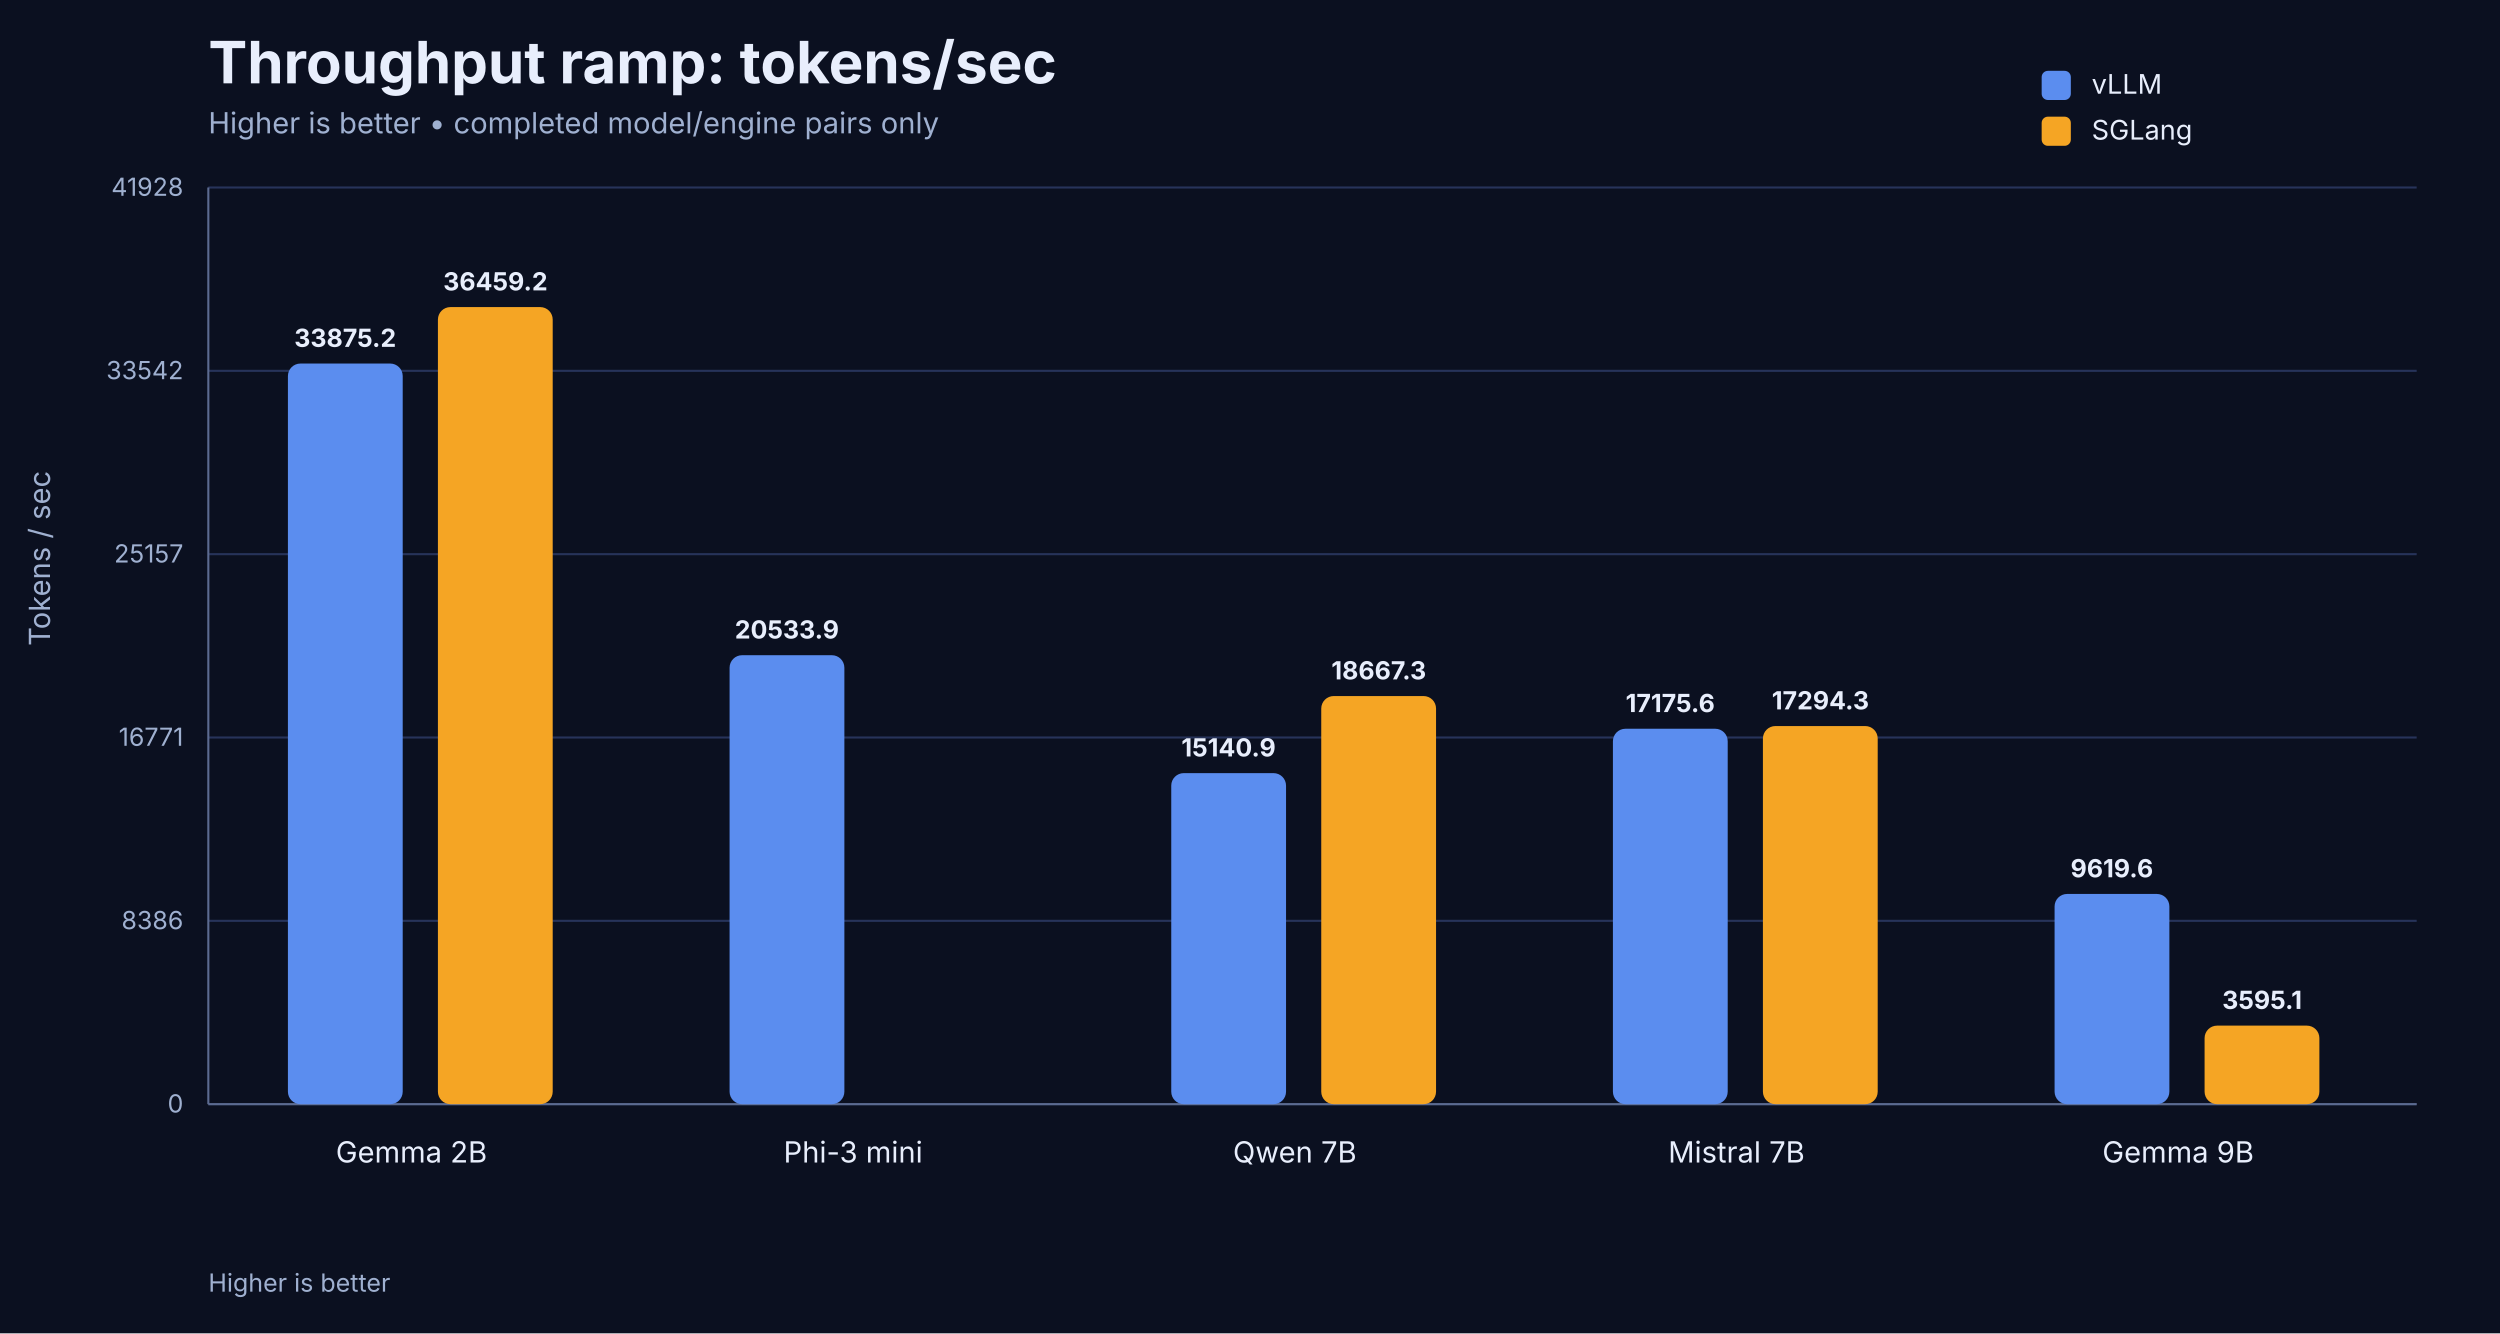
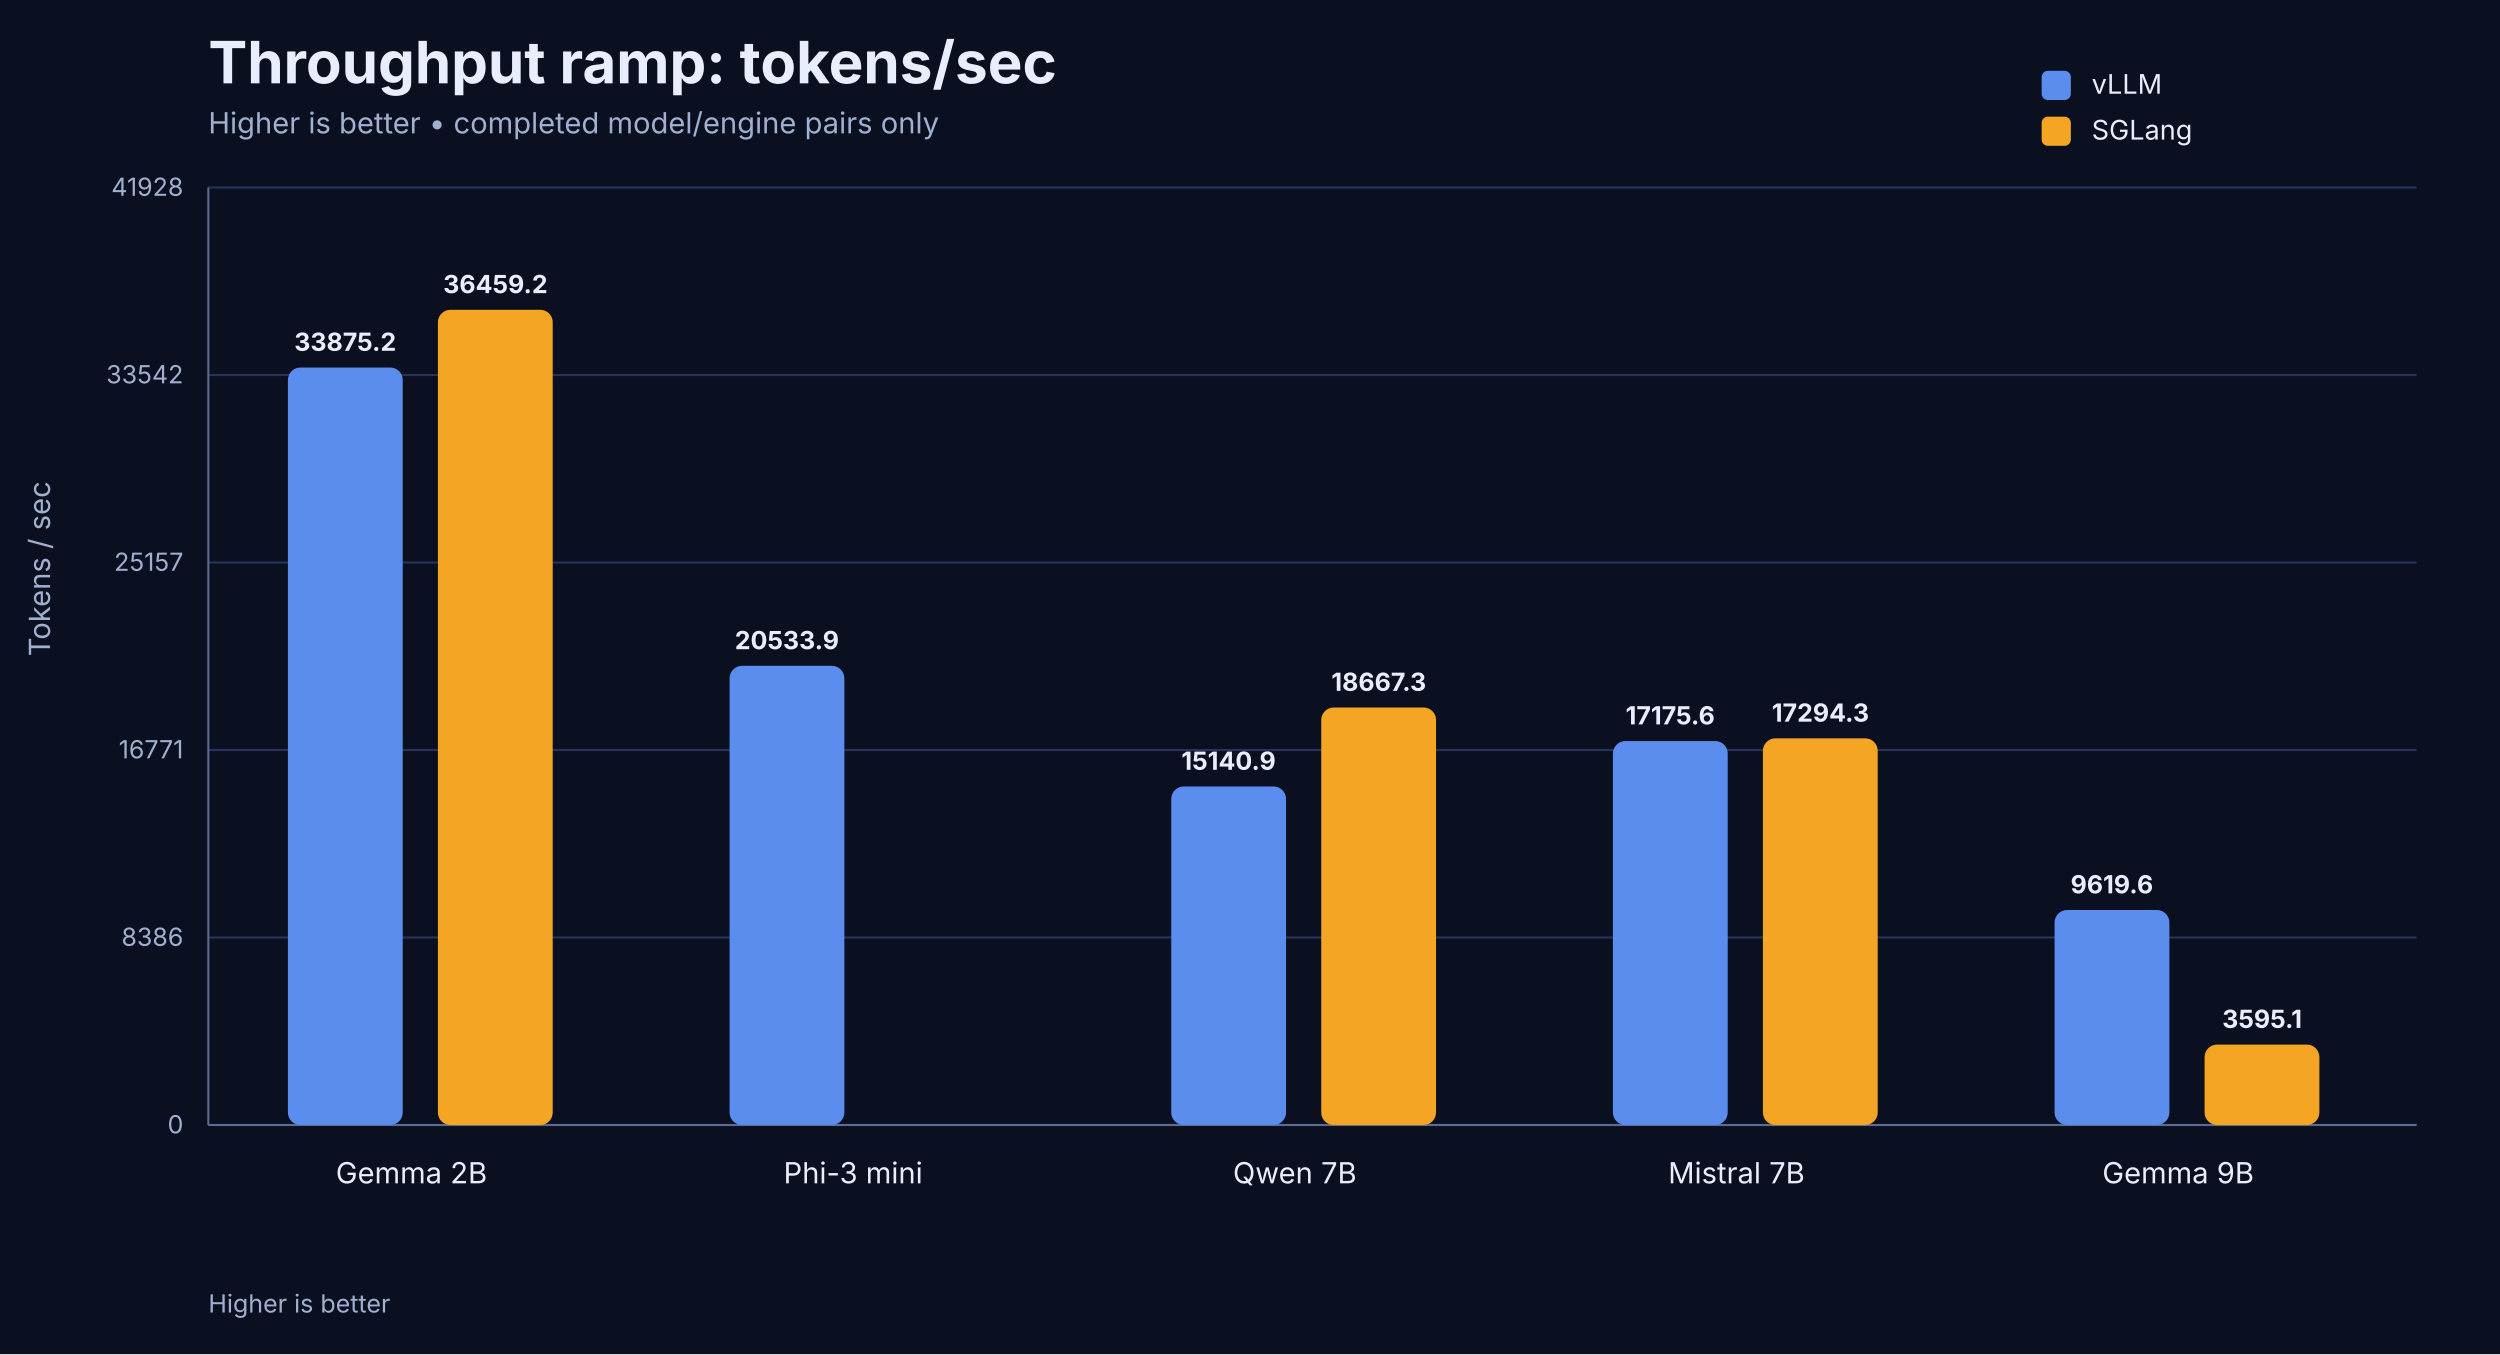
- <svg xmlns="http://www.w3.org/2000/svg" width="1200" height="640" viewBox="0 0 1200 640">
+ <svg xmlns="http://www.w3.org/2000/svg" width="1200" height="650" viewBox="0 0 1200 650">
  <style>text{font-family:system-ui,-apple-system,sans-serif;fill:#e8eefc}.muted{fill:#9fb0d0}.small{font-size:12px}.label{font-size:14px}.title{font-size:28px;font-weight:700}.subtitle{font-size:14px}.axis{stroke:#5c6b91;stroke-width:1}.grid{stroke:#27335a;stroke-width:1}.value{font-size:12px;font-weight:700}.legend{font-size:13px}</style>
-   <rect width="1200" height="640" fill="#0b1020" />
+   <rect width="1200" height="650" fill="#0b1020" />
  <text x="100" y="40" class="title">Throughput ramp: tokens/sec</text>
  <text x="100" y="64" class="subtitle muted">Higher is better • completed model/engine pairs only</text>
-   <line x1="100" y1="530.0" x2="1160" y2="530.0" class="grid" />
-   <text x="88" y="534.0" text-anchor="end" class="small muted">0</text>
-   <line x1="100" y1="442.0" x2="1160" y2="442.0" class="grid" />
-   <text x="88" y="446.0" text-anchor="end" class="small muted">8386</text>
-   <line x1="100" y1="354.0" x2="1160" y2="354.0" class="grid" />
-   <text x="88" y="358.0" text-anchor="end" class="small muted">16771</text>
-   <line x1="100" y1="266.0" x2="1160" y2="266.0" class="grid" />
-   <text x="88" y="270.0" text-anchor="end" class="small muted">25157</text>
-   <line x1="100" y1="178.0" x2="1160" y2="178.0" class="grid" />
-   <text x="88" y="182.0" text-anchor="end" class="small muted">33542</text>
+   <line x1="100" y1="540.0" x2="1160" y2="540.0" class="grid" />
+   <text x="88" y="544.0" text-anchor="end" class="small muted">0</text>
+   <line x1="100" y1="450.0" x2="1160" y2="450.0" class="grid" />
+   <text x="88" y="454.0" text-anchor="end" class="small muted">8386</text>
+   <line x1="100" y1="360.0" x2="1160" y2="360.0" class="grid" />
+   <text x="88" y="364.0" text-anchor="end" class="small muted">16771</text>
+   <line x1="100" y1="270.0" x2="1160" y2="270.0" class="grid" />
+   <text x="88" y="274.0" text-anchor="end" class="small muted">25157</text>
+   <line x1="100" y1="180.0" x2="1160" y2="180.0" class="grid" />
+   <text x="88" y="184.0" text-anchor="end" class="small muted">33542</text>
  <line x1="100" y1="90.0" x2="1160" y2="90.0" class="grid" />
  <text x="88" y="94.0" text-anchor="end" class="small muted">41928</text>
-   <line x1="100" y1="90" x2="100" y2="530" class="axis" />
-   <line x1="100" y1="530" x2="1160" y2="530" class="axis" />
-   <rect x="138.2" y="174.5" width="55.1" height="355.5" rx="6" fill="#5B8DEF" />
-   <text x="165.7" y="166.5" text-anchor="middle" class="value">33875.2</text>
-   <rect x="210.2" y="147.4" width="55.1" height="382.6" rx="6" fill="#F5A524" />
-   <text x="237.8" y="139.4" text-anchor="middle" class="value">36459.2</text>
-   <text x="197.5" y="558" text-anchor="middle" class="label">Gemma 2B</text>
-   <rect x="350.2" y="314.5" width="55.1" height="215.5" rx="6" fill="#5B8DEF" />
-   <text x="377.7" y="306.5" text-anchor="middle" class="value">20533.9</text>
-   <text x="409.5" y="558" text-anchor="middle" class="label">Phi-3 mini</text>
-   <rect x="562.2" y="371.1" width="55.1" height="158.9" rx="6" fill="#5B8DEF" />
-   <text x="589.7" y="363.1" text-anchor="middle" class="value">15140.9</text>
-   <rect x="634.2" y="334.1" width="55.1" height="195.9" rx="6" fill="#F5A524" />
-   <text x="661.8" y="326.1" text-anchor="middle" class="value">18667.3</text>
-   <text x="621.5" y="558" text-anchor="middle" class="label">Qwen 7B</text>
-   <rect x="774.2" y="349.8" width="55.1" height="180.2" rx="6" fill="#5B8DEF" />
-   <text x="801.7" y="341.8" text-anchor="middle" class="value">17175.6</text>
-   <rect x="846.2" y="348.5" width="55.1" height="181.5" rx="6" fill="#F5A524" />
-   <text x="873.8" y="340.5" text-anchor="middle" class="value">17294.3</text>
-   <text x="833.5" y="558" text-anchor="middle" class="label">Mistral 7B</text>
-   <rect x="986.2" y="429.1" width="55.1" height="100.9" rx="6" fill="#5B8DEF" />
-   <text x="1013.7" y="421.1" text-anchor="middle" class="value">9619.6</text>
-   <rect x="1058.2" y="492.3" width="55.1" height="37.7" rx="6" fill="#F5A524" />
-   <text x="1085.8" y="484.3" text-anchor="middle" class="value">3595.1</text>
-   <text x="1045.5" y="558" text-anchor="middle" class="label">Gemma 9B</text>
+   <line x1="100" y1="90" x2="100" y2="540" class="axis" />
+   <line x1="100" y1="540" x2="1160" y2="540" class="axis" />
+   <rect x="138.2" y="176.4" width="55.1" height="363.6" rx="6" fill="#5B8DEF" />
+   <text x="165.7" y="168.4" text-anchor="middle" class="value">33875.2</text>
+   <rect x="210.2" y="148.7" width="55.1" height="391.3" rx="6" fill="#F5A524" />
+   <text x="237.8" y="140.7" text-anchor="middle" class="value">36459.2</text>
+   <text x="197.5" y="568" text-anchor="middle" class="label">Gemma 2B</text>
+   <rect x="350.2" y="319.6" width="55.1" height="220.4" rx="6" fill="#5B8DEF" />
+   <text x="377.7" y="311.6" text-anchor="middle" class="value">20533.9</text>
+   <text x="409.5" y="568" text-anchor="middle" class="label">Phi-3 mini</text>
+   <rect x="562.2" y="377.5" width="55.1" height="162.5" rx="6" fill="#5B8DEF" />
+   <text x="589.7" y="369.5" text-anchor="middle" class="value">15140.9</text>
+   <rect x="634.2" y="339.6" width="55.1" height="200.4" rx="6" fill="#F5A524" />
+   <text x="661.8" y="331.6" text-anchor="middle" class="value">18667.3</text>
+   <text x="621.5" y="568" text-anchor="middle" class="label">Qwen 7B</text>
+   <rect x="774.2" y="355.7" width="55.1" height="184.3" rx="6" fill="#5B8DEF" />
+   <text x="801.7" y="347.7" text-anchor="middle" class="value">17175.6</text>
+   <rect x="846.2" y="354.4" width="55.1" height="185.6" rx="6" fill="#F5A524" />
+   <text x="873.8" y="346.4" text-anchor="middle" class="value">17294.3</text>
+   <text x="833.5" y="568" text-anchor="middle" class="label">Mistral 7B</text>
+   <rect x="986.2" y="436.8" width="55.1" height="103.2" rx="6" fill="#5B8DEF" />
+   <text x="1013.7" y="428.8" text-anchor="middle" class="value">9619.6</text>
+   <rect x="1058.2" y="501.4" width="55.1" height="38.6" rx="6" fill="#F5A524" />
+   <text x="1085.8" y="493.4" text-anchor="middle" class="value">3595.1</text>
+   <text x="1045.5" y="568" text-anchor="middle" class="label">Gemma 9B</text>
  <rect x="980" y="34" width="14" height="14" rx="3" fill="#5B8DEF" />
  <text x="1004" y="45" class="legend">vLLM</text>
  <rect x="980" y="56" width="14" height="14" rx="3" fill="#F5A524" />
  <text x="1004" y="67" class="legend">SGLang</text>
-   <text x="24" y="310.0" transform="rotate(-90 24 310.0)" class="label muted">Tokens / sec</text>
-   <text x="100" y="620" class="small muted">Higher is better</text>
+   <text x="24" y="315.0" transform="rotate(-90 24 315.0)" class="label muted">Tokens / sec</text>
+   <text x="100" y="630" class="small muted">Higher is better</text>
</svg>
